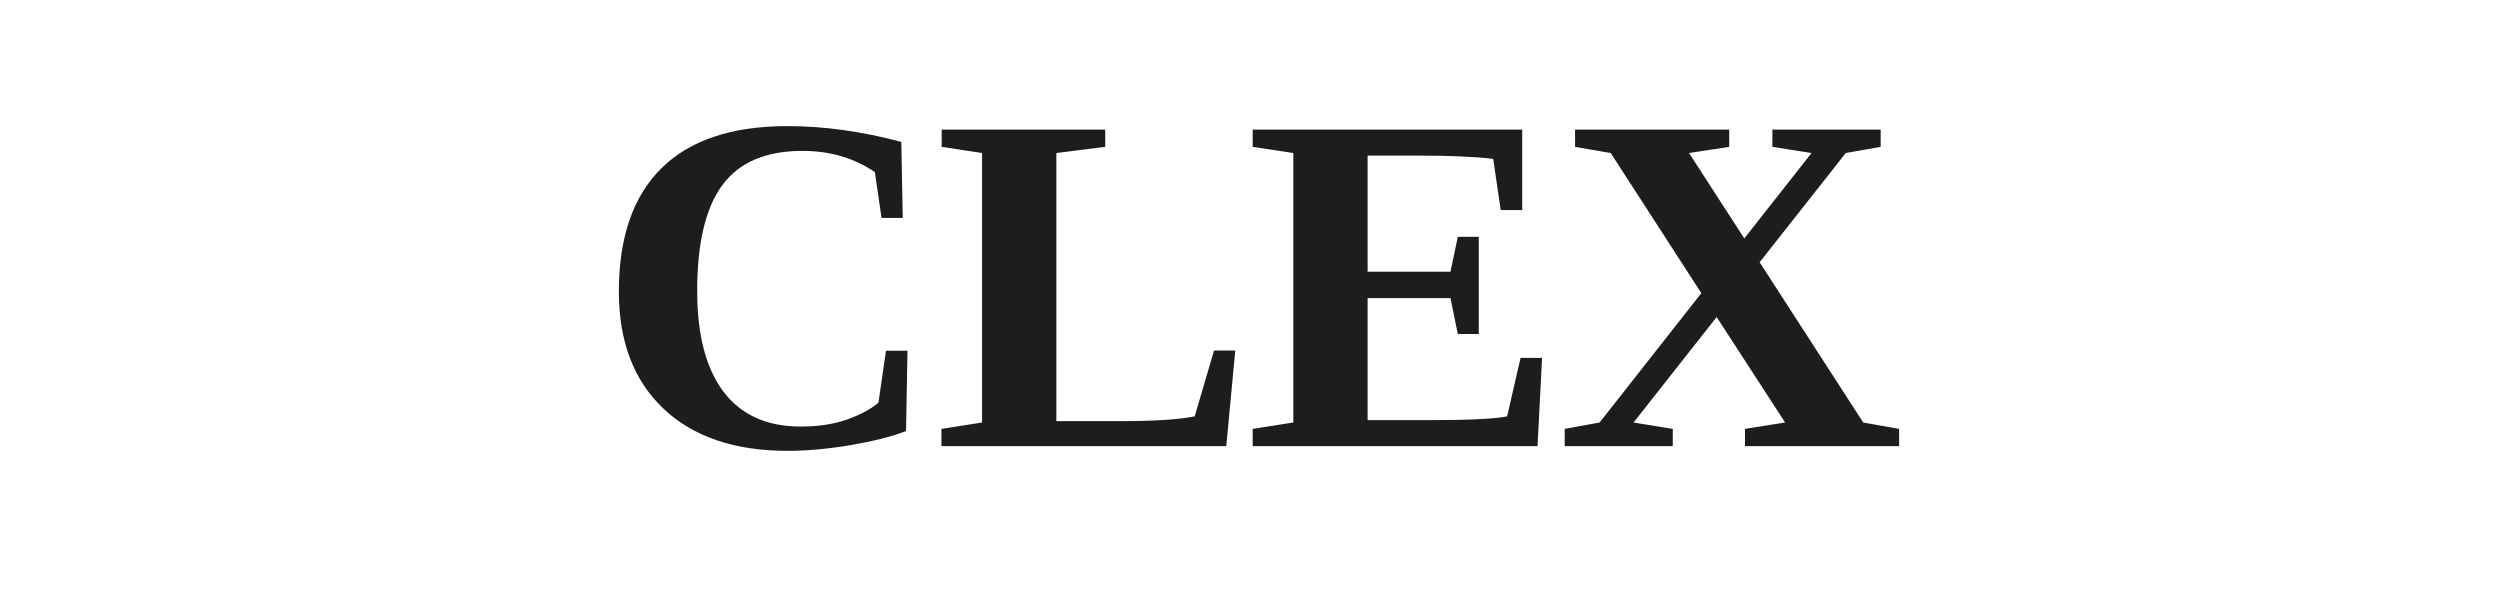
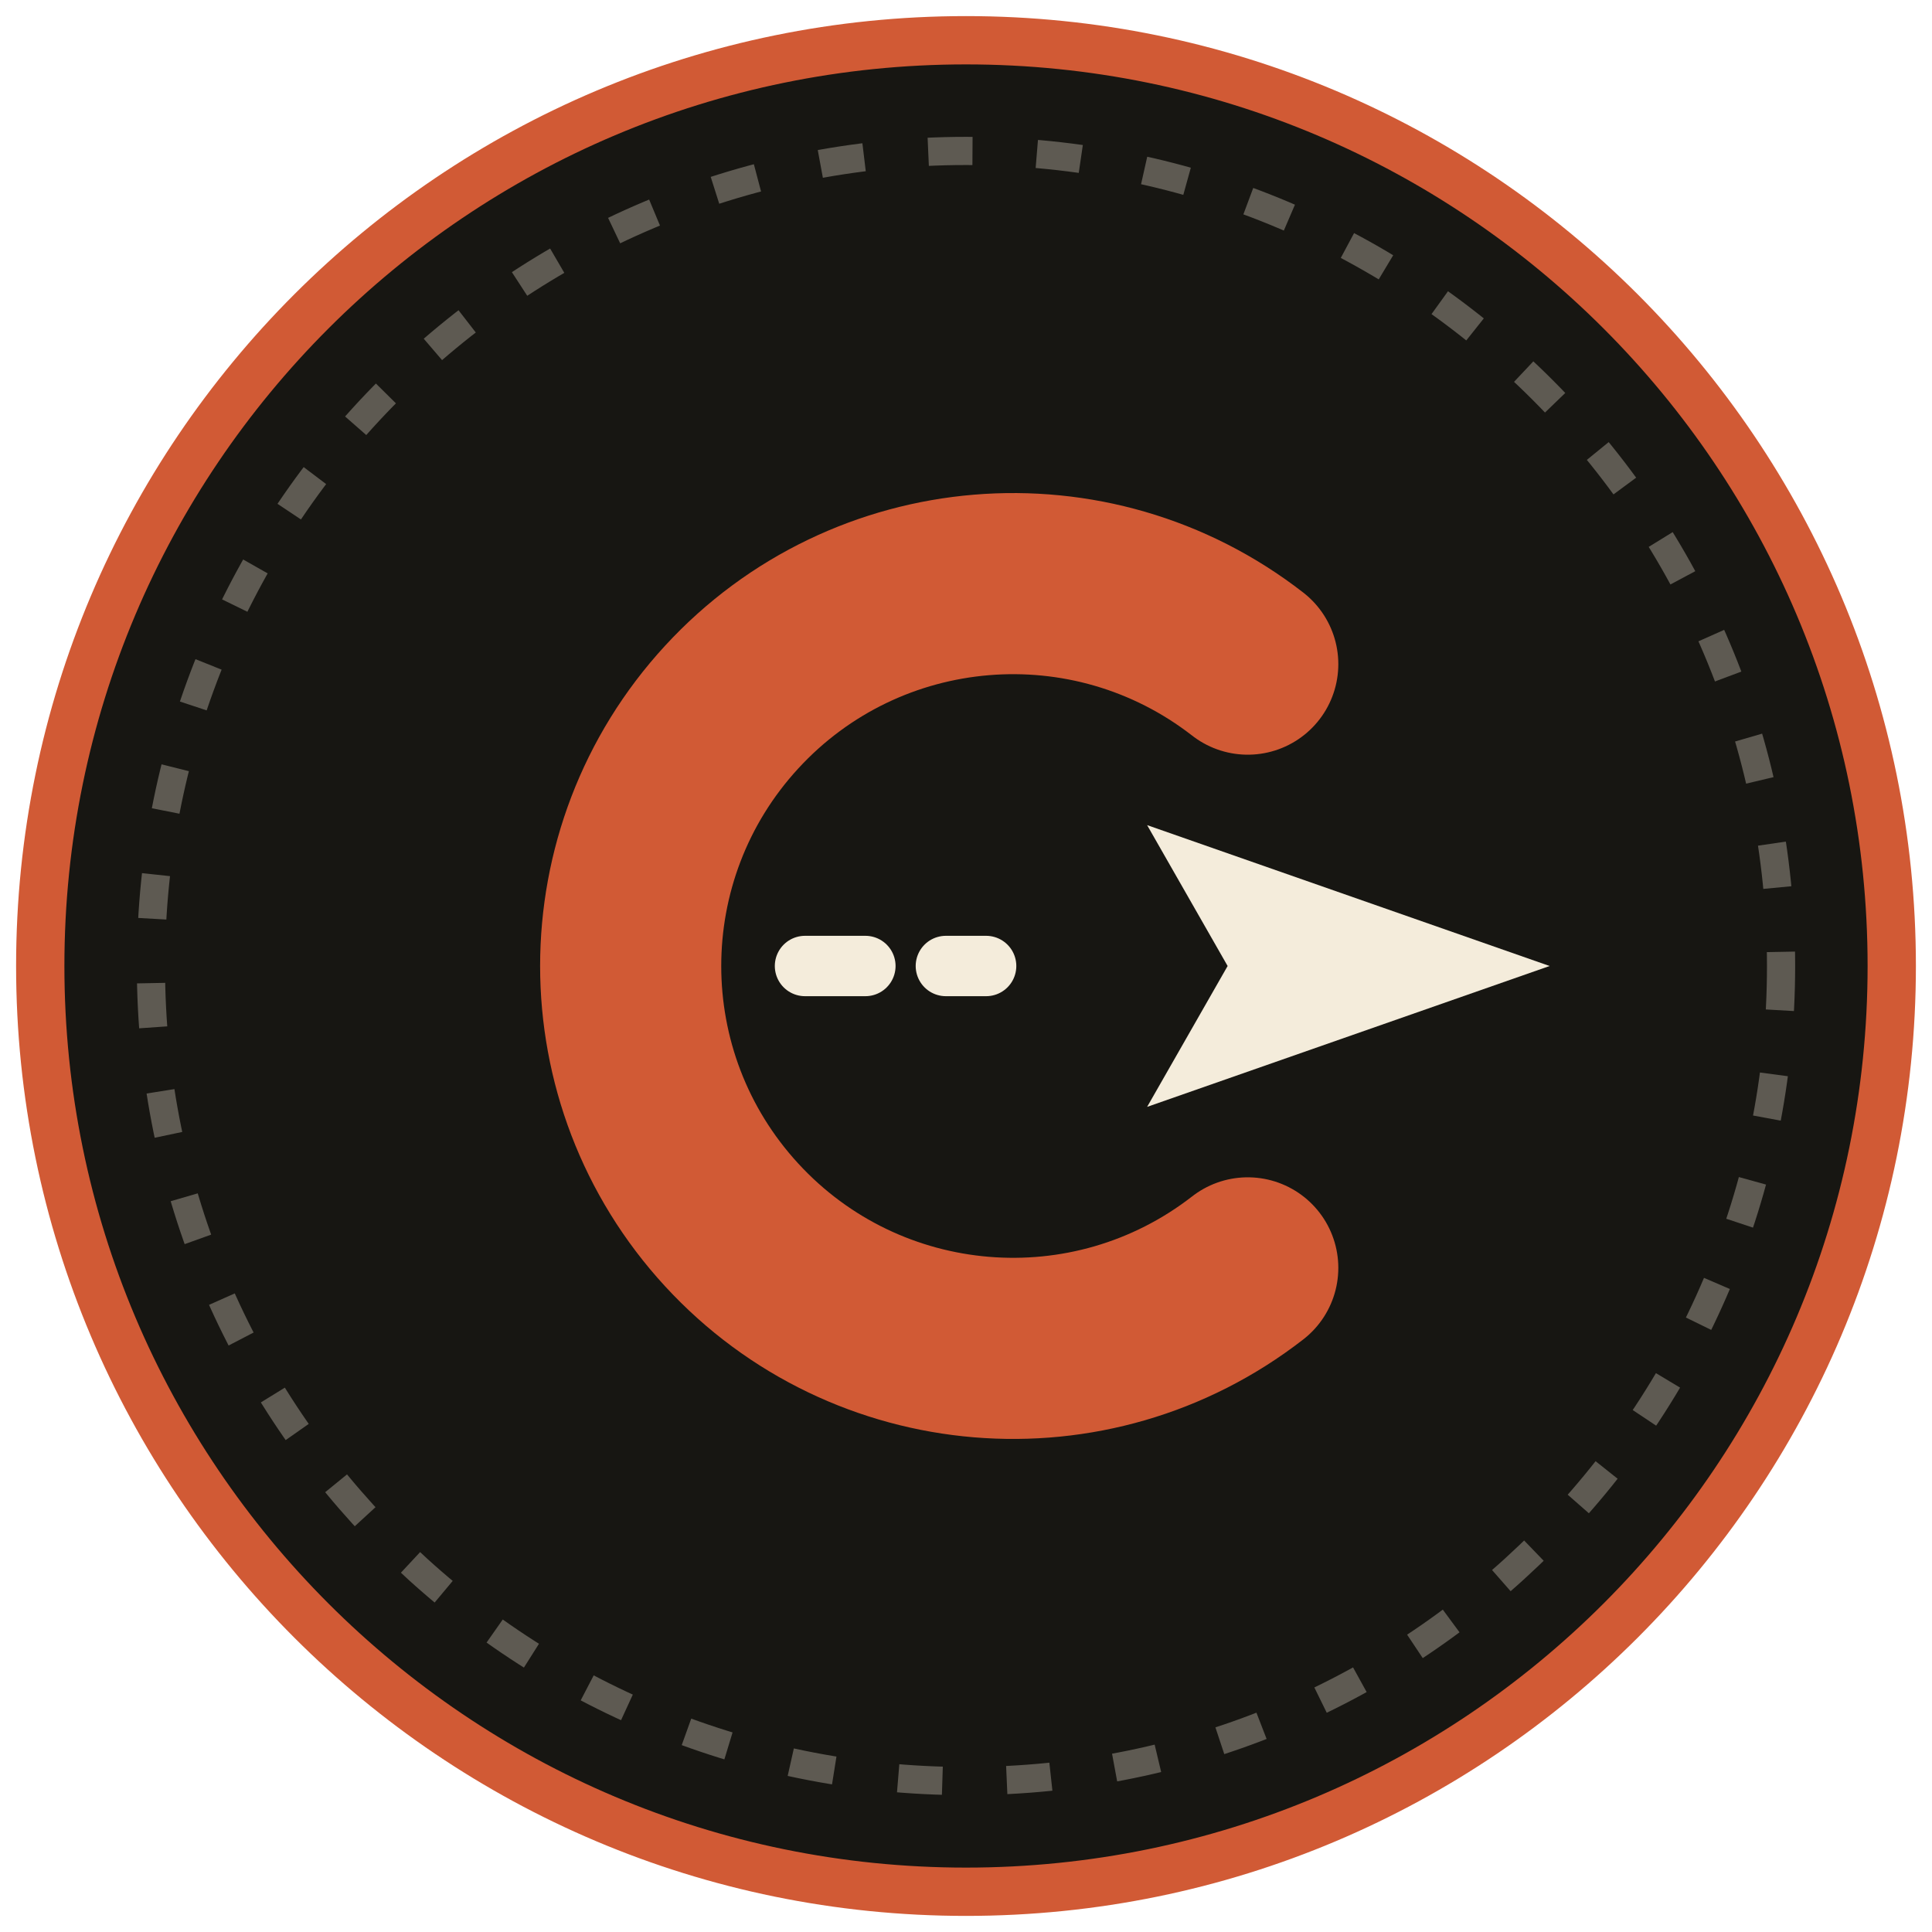
- <svg xmlns="http://www.w3.org/2000/svg" viewBox="0 0 900 220" role="img" aria-label="CLEX">
-   <text x="50%" y="73%" text-anchor="middle" font-family="Georgia, 'Times New Roman', serif" font-size="174" font-weight="700" letter-spacing="-4" fill="#1d1d1b">CLEX</text>
+ <svg xmlns="http://www.w3.org/2000/svg" viewBox="0 0 96 96" role="img" aria-label="CLEX">
+   <circle cx="48" cy="48" r="46" fill="#171612" />
+   <circle cx="48" cy="48" r="40.5" fill="none" stroke="#f4ecdb" stroke-opacity="0.32" stroke-width="1.4" stroke-dasharray="2.2 3.2" />
+   <circle cx="48" cy="48" r="46" fill="none" stroke="#d15a35" stroke-width="2.4" />
+   <path d="M62,33 A19,19 0 1 0 62,63" fill="none" stroke="#d15a35" stroke-width="9" stroke-linecap="round" />
+   <path d="M57,41 L77,48 L57,55 L61,48 Z" fill="#f4ecdb" />
+   <path d="M40,48 h9" stroke="#f4ecdb" stroke-width="3" stroke-linecap="round" stroke-dasharray="3 4" />
</svg>
